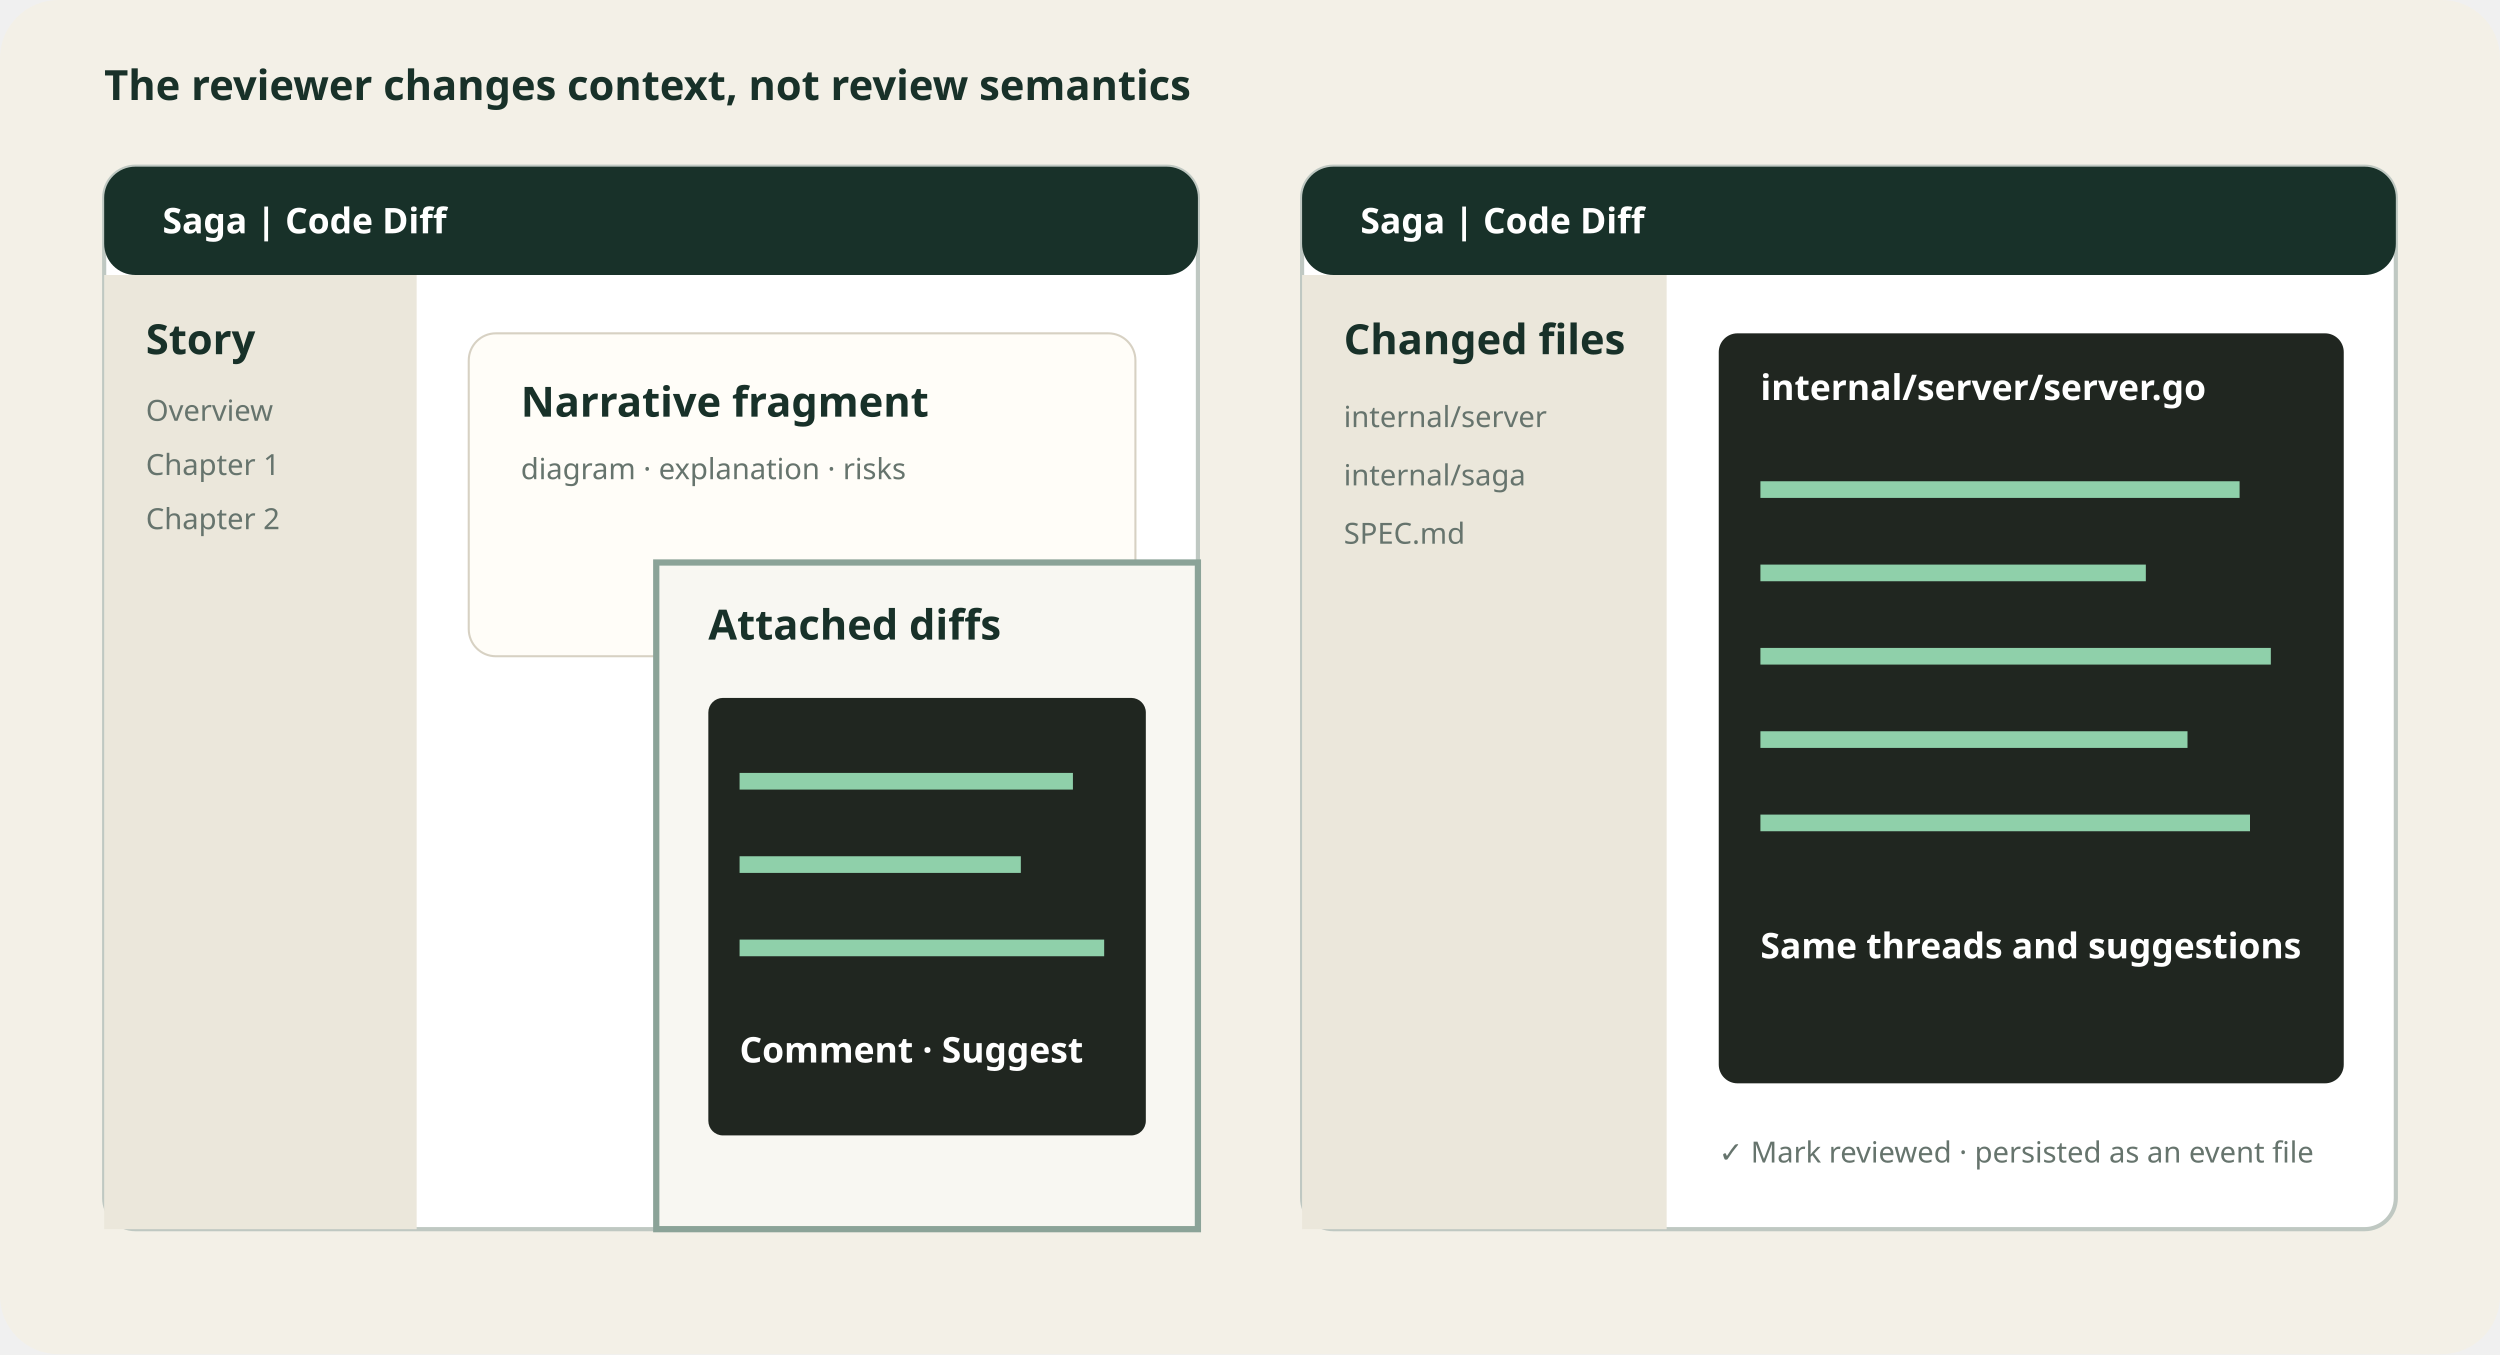
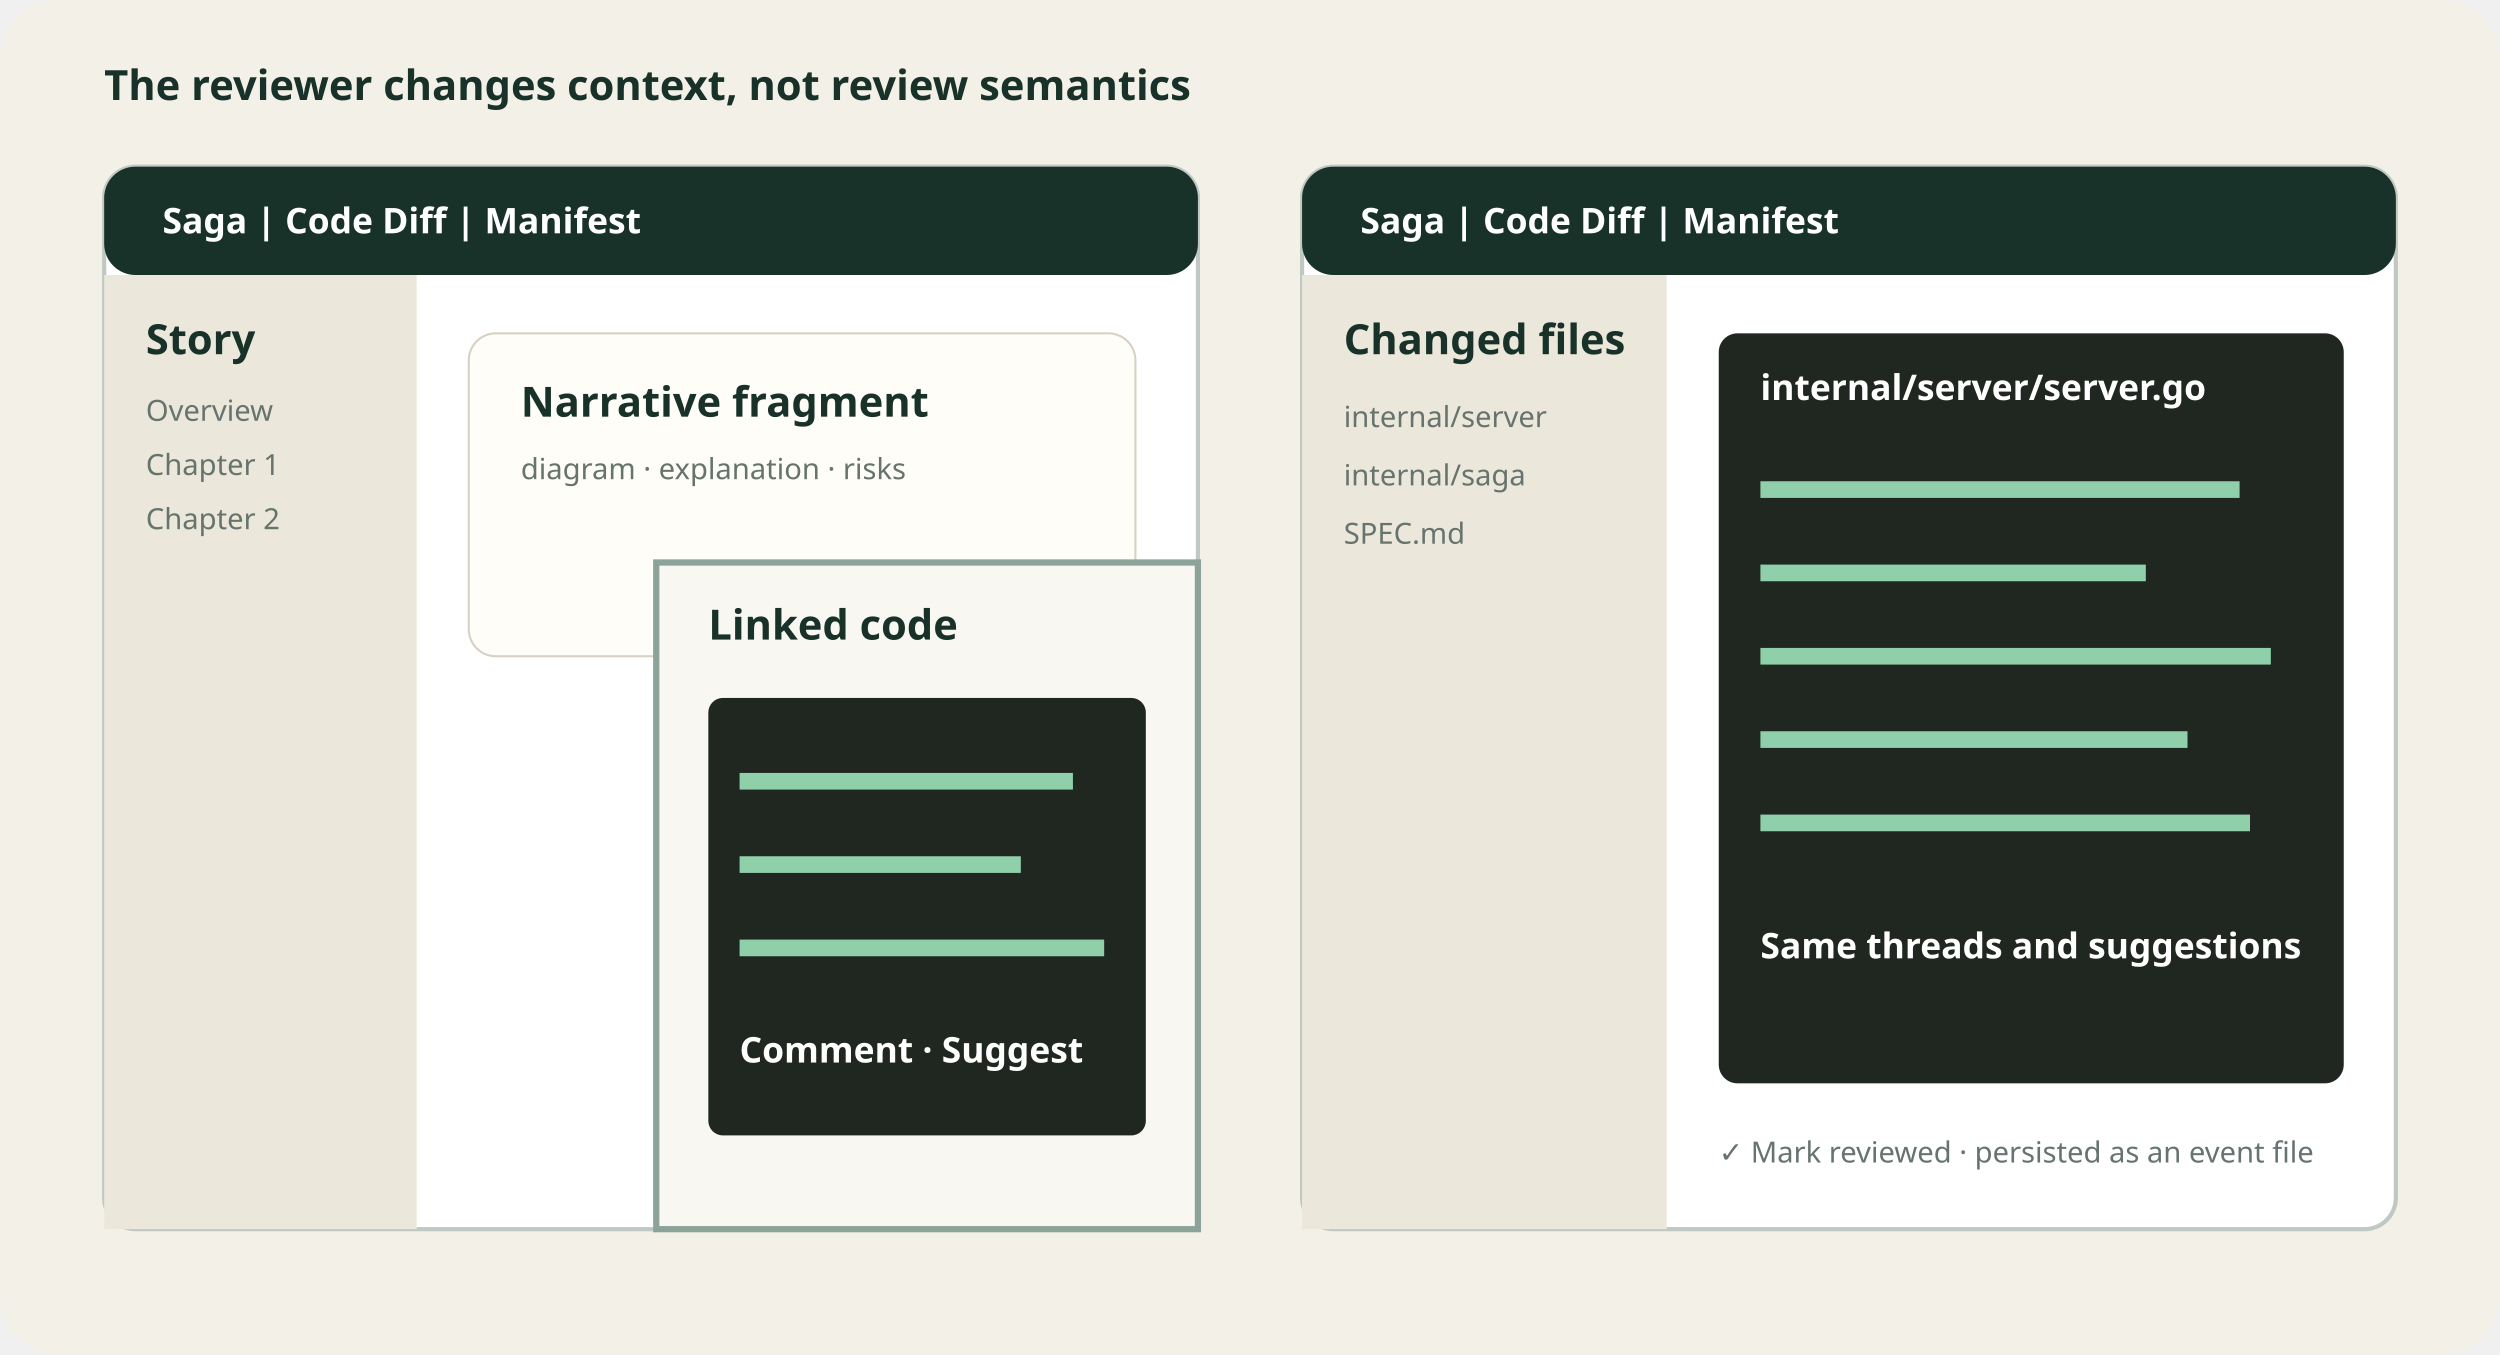
<svg xmlns="http://www.w3.org/2000/svg" viewBox="0 0 1200 650" role="img" aria-labelledby="title desc">
  <style>.frame{fill:#fff;stroke:#bfc8c2;stroke-width:2}.top{fill:#183129}.side{fill:#ebe7db}.card{fill:#fffdf8;stroke:#d7d1c3}.drawer{fill:#f8f7f2;stroke:#8ba398;stroke-width:3}.code{fill:#202620}.green{fill:#193b29}.t{font:600 20px system-ui;fill:#183129}.w{font:600 17px system-ui;fill:#fff}.s{font:14px system-ui;fill:#66746d}.line{stroke:#8fd0aa;stroke-width:8}</style>
  <rect width="1200" height="650" rx="28" fill="#f3f0e7" />
  <text class="t" x="50" y="48" font-size="27">The reviewer changes context, not review semantics</text>
  <g id="saga-view-shell">
    <rect class="frame" x="50" y="80" width="525" height="510" rx="15" />
    <rect class="top" x="50" y="80" width="525" height="52" rx="15" />
-     <text class="w" x="78" y="112">Saga   |   Code Diff</text>
+     <text class="w" x="78" y="112">Saga   |   Code Diff   |   Manifest</text>
    <rect class="side" x="50" y="132" width="150" height="458" />
    <text class="t" x="70" y="170">Story</text>
    <text class="s" x="70" y="202">Overview</text>
    <text class="s" x="70" y="228">Chapter 1</text>
    <text class="s" x="70" y="254">Chapter 2</text>
    <rect class="card" x="225" y="160" width="320" height="155" rx="13" />
    <text class="t" x="250" y="200">Narrative fragment</text>
    <text class="s" x="250" y="230">diagram · explanation · risks</text>
    <rect class="drawer" x="315" y="270" width="260" height="320" />
-     <text class="t" x="340" y="307">Attached diffs</text>
+     <text class="t" x="340" y="307">Linked code</text>
    <rect class="code" x="340" y="335" width="210" height="210" rx="7" />
    <path class="line" d="M355 375h160M355 415h135M355 455h175" />
    <text class="w" x="355" y="510">Comment · Suggest</text>
  </g>
  <g id="code-diff-shell">
    <rect class="frame" x="625" y="80" width="525" height="510" rx="15" />
    <rect class="top" x="625" y="80" width="525" height="52" rx="15" />
-     <text class="w" x="653" y="112">Saga   |   Code Diff</text>
+     <text class="w" x="653" y="112">Saga   |   Code Diff   |   Manifest</text>
    <rect class="side" x="625" y="132" width="175" height="458" />
    <text class="t" x="645" y="170">Changed files</text>
    <text class="s" x="645" y="205">internal/server</text>
    <text class="s" x="645" y="233">internal/saga</text>
    <text class="s" x="645" y="261">SPEC.md</text>
    <rect class="code" x="825" y="160" width="300" height="360" rx="9" />
    <text class="w" x="845" y="192">internal/server/server.go</text>
    <path class="line" d="M845 235h230M845 275h185M845 315h245M845 355h205M845 395h235" />
    <text class="w" x="845" y="460">Same threads and suggestions</text>
    <text class="s" x="825" y="558">✓ Mark reviewed · persisted as an event file</text>
  </g>
</svg>
